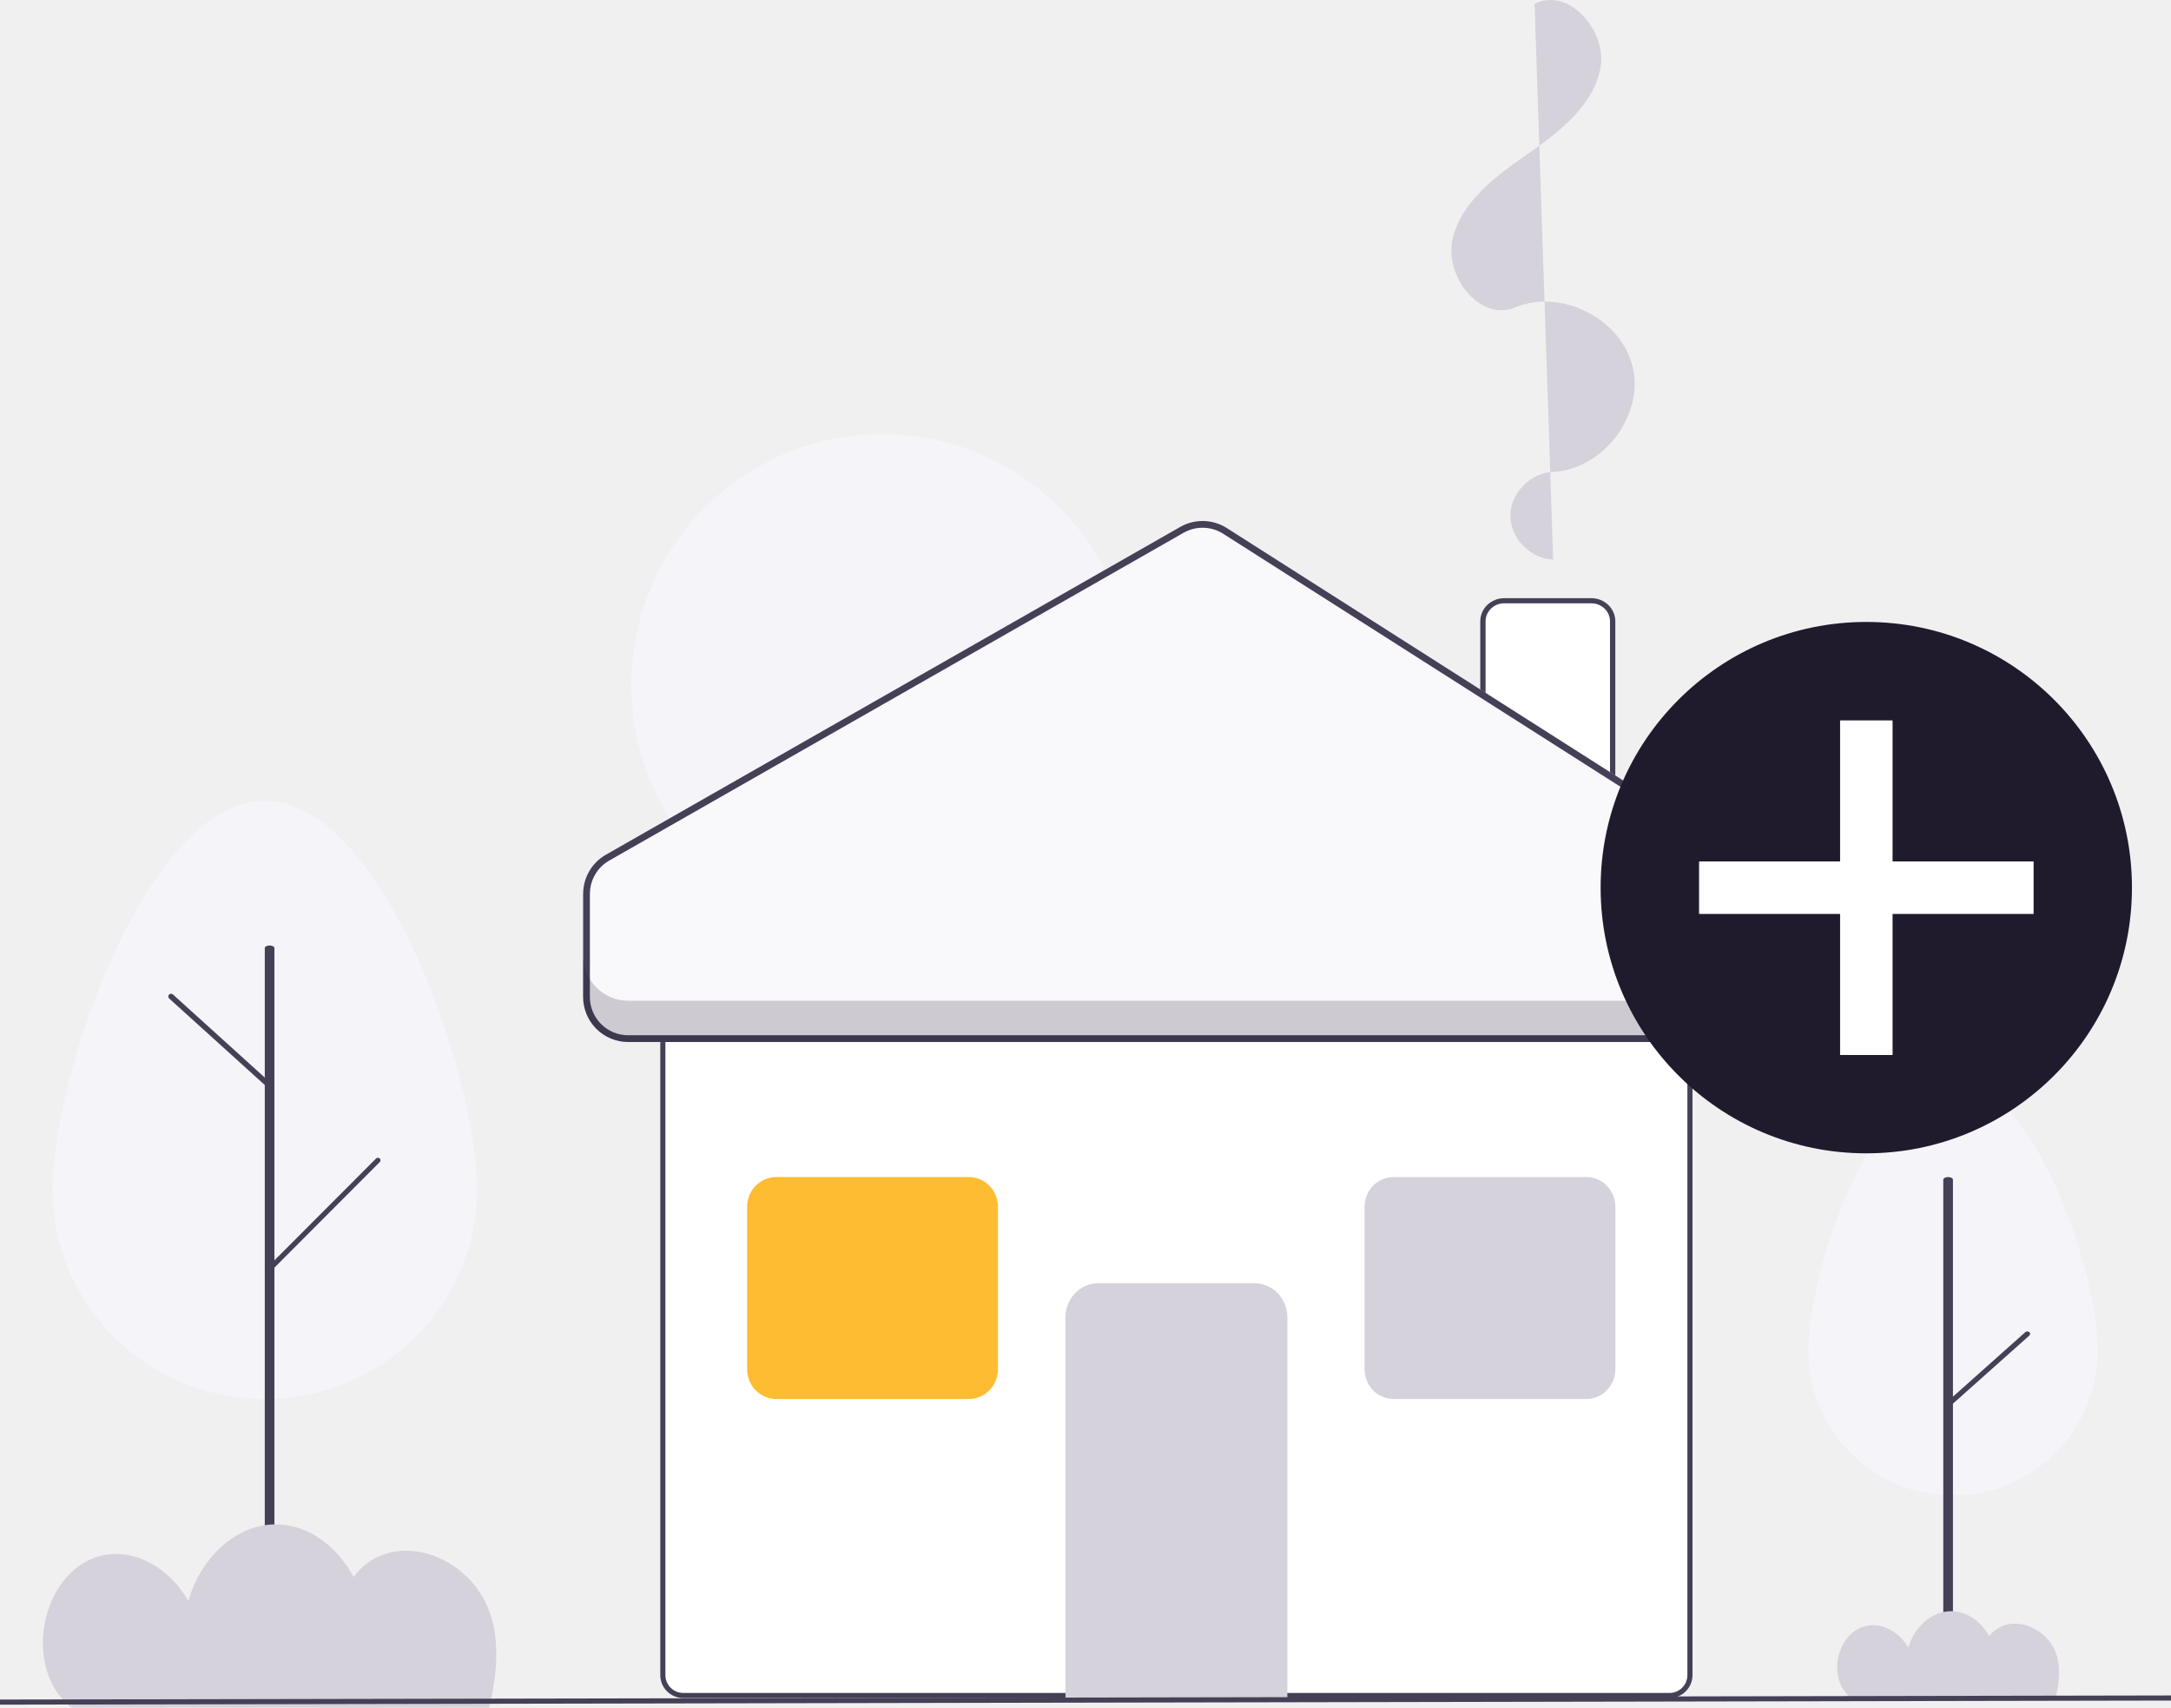
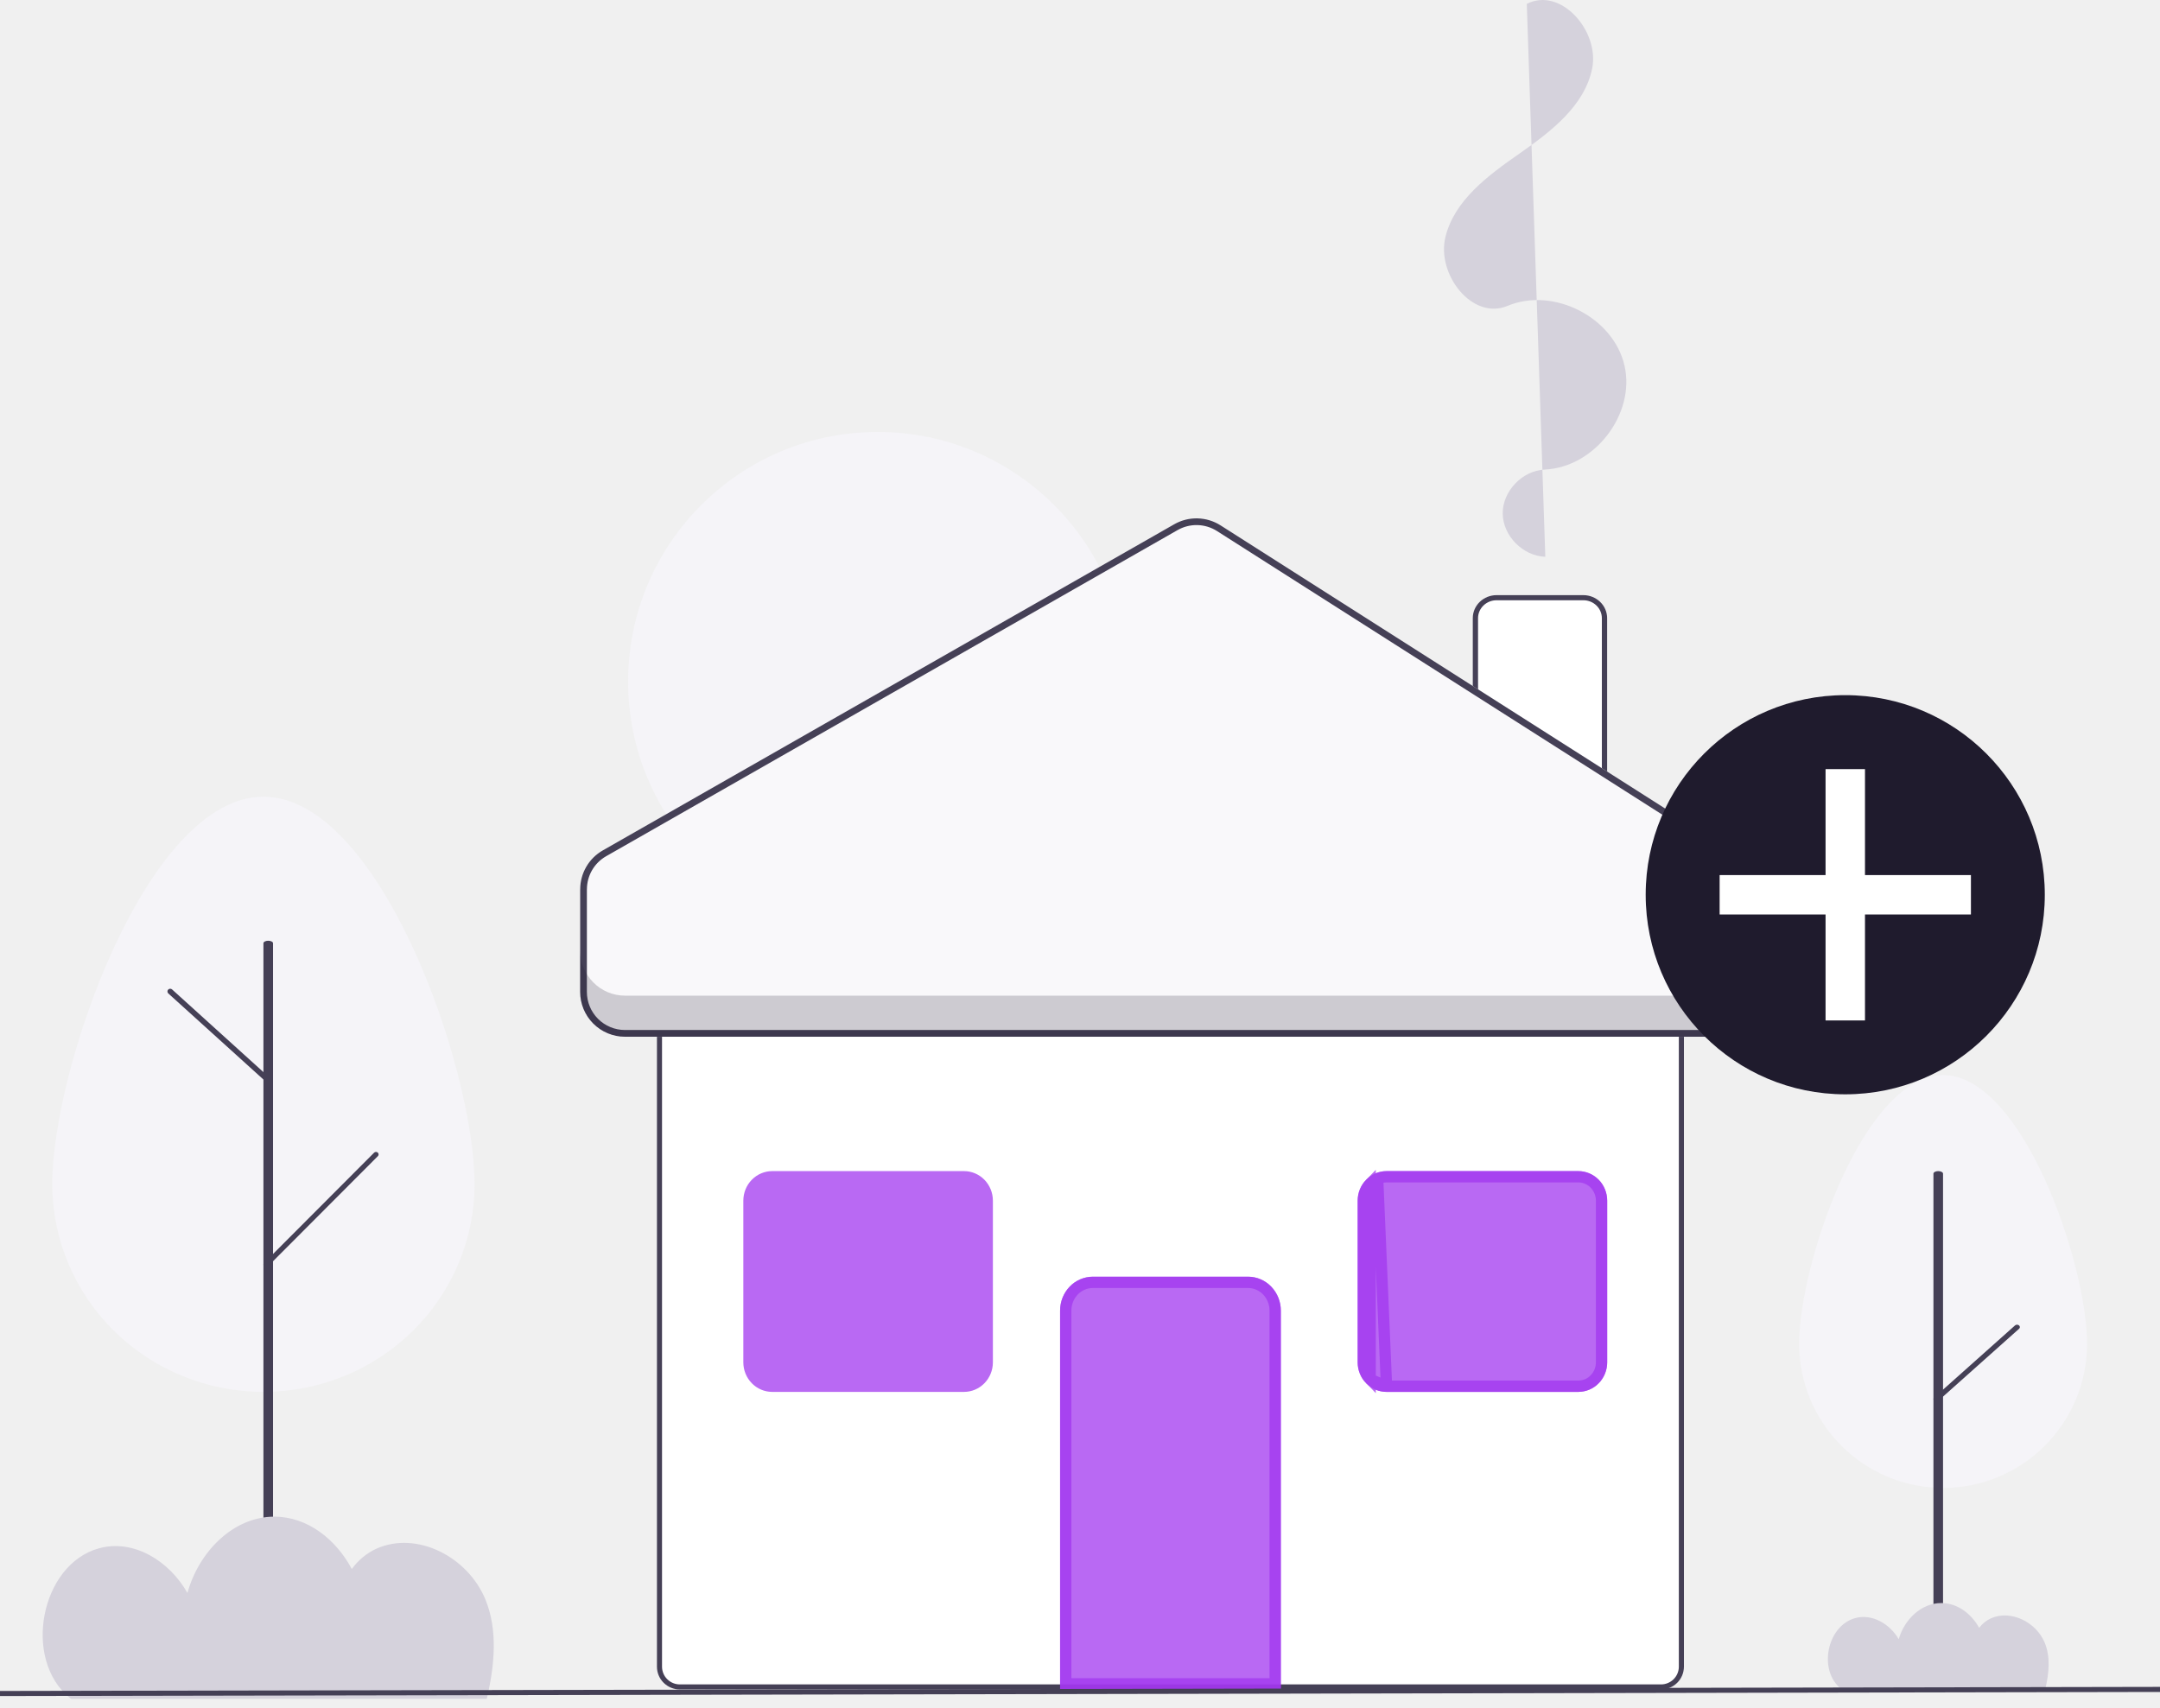
- <svg xmlns="http://www.w3.org/2000/svg" viewBox="0 0 225 177">
-   <path d="M167.41 87h-13.997V64.392c.001-.634.262-1.242.726-1.691a2.52 2.52 0 0 1 1.75-.702h9.046a2.52 2.52 0 0 1 1.749.702c.464.449.725 1.057.726 1.691V87z" fill="#fff" />
-   <path d="M91.424 97c14.356 0 25.995-11.641 25.995-26S105.78 45 91.424 45 65.43 56.641 65.43 71s11.638 26 25.994 26z" fill="#f5f4f8" />
-   <path d="M160.97 58c-2.338-.073-4.419-2.189-4.436-4.51s2.034-4.467 4.371-4.573c5.202-.236 9.462-5.777 8.317-10.819s-7.388-8.235-12.19-6.233c-3.684 1.535-7.406-3.302-6.472-7.157s4.466-6.444 7.735-8.724 6.766-4.956 7.555-8.843S162.6-1.402 159.041.4" fill="#d5d2dc" />
-   <path d="M173.02 176H70.82c-.634-.001-1.241-.251-1.689-.695s-.7-1.048-.701-1.677v-69.256c.001-.629.253-1.232.701-1.677s1.055-.694 1.689-.695h102.2c.634.001 1.241.251 1.689.695a2.37 2.37 0 0 1 .701 1.677v69.256a2.37 2.37 0 0 1-.701 1.677c-.448.444-1.055.694-1.689.695z" fill="#fff" />
-   <path d="M173.02 176H70.82c-.634-.001-1.241-.251-1.689-.695s-.7-1.048-.701-1.677v-69.256c.001-.629.253-1.232.701-1.677s1.055-.694 1.689-.695h102.2c.634.001 1.241.251 1.689.695a2.37 2.37 0 0 1 .701 1.677v69.256a2.37 2.37 0 0 1-.701 1.677c-.448.444-1.055.694-1.689.695zm-102.2-73.473a1.87 1.87 0 0 0-1.314.541 1.84 1.84 0 0 0-.545 1.304v69.256a1.84 1.84 0 0 0 .545 1.304 1.87 1.87 0 0 0 1.314.541h102.2a1.87 1.87 0 0 0 1.314-.541c.348-.346.544-.815.545-1.304v-69.256c-.001-.489-.197-.958-.545-1.304a1.87 1.87 0 0 0-1.314-.541H70.82z" fill="#454056" />
-   <path d="M133.42 176h-22.995v-39.469c.001-.936.36-1.834.998-2.496A3.35 3.35 0 0 1 113.83 133h16.184c.903.001 1.769.373 2.407 1.035a3.6 3.6 0 0 1 .999 2.496V176zm30.99-31h-19.982c-.797-.001-1.561-.325-2.125-.902s-.88-1.358-.881-2.173v-16.85c.001-.815.318-1.597.881-2.173a2.98 2.98 0 0 1 2.125-.902h19.982c.797.001 1.561.325 2.125.902s.88 1.358.881 2.173v16.85c-.001.815-.318 1.597-.881 2.173a2.98 2.98 0 0 1-2.125.902z" fill="#d5d2dc" />
-   <path d="M100.42 145H80.438c-.797-.001-1.561-.325-2.125-.902s-.881-1.358-.882-2.173v-16.85c.001-.815.318-1.597.882-2.173s1.328-.901 2.125-.902h19.982c.797.001 1.561.325 2.125.902s.88 1.358.881 2.173v16.85c-.001.815-.318 1.597-.881 2.173s-1.328.901-2.125.902z" fill="#fdbc31" />
-   <path d="M167.41 87h-13.997V64.392c.001-.634.262-1.242.726-1.691a2.52 2.52 0 0 1 1.75-.702h9.046a2.52 2.52 0 0 1 1.749.702c.464.449.725 1.057.726 1.691V87zm-13.447-.532h12.897V64.392c-.001-.493-.204-.966-.565-1.315a1.96 1.96 0 0 0-1.36-.546h-9.046a1.96 1.96 0 0 0-1.361.546c-.361.349-.564.822-.565 1.315v22.076z" fill="#454056" />
-   <path d="M60.434 103.34V92.641c0-.822.218-1.629.631-2.34s1.007-1.3 1.721-1.708l59.527-33.976c.739-.422 1.58-.634 2.43-.613s1.68.273 2.398.73l53.108 33.827a4.67 4.67 0 0 1 1.584 1.689 4.66 4.66 0 0 1 .575 2.242v10.849c0 1.236-.492 2.422-1.368 3.296a4.67 4.67 0 0 1-3.301 1.366H65.099a4.67 4.67 0 0 1-3.301-1.366c-.876-.874-1.367-2.06-1.367-3.296z" fill="#f9f8fa" />
-   <path d="M61.134 92.639v10.699a3.96 3.96 0 0 0 1.162 2.801c.744.743 1.754 1.161 2.807 1.161h112.64c1.053 0 2.062-.418 2.807-1.161a3.96 3.96 0 0 0 1.162-2.801V92.489c0-.666-.168-1.321-.489-1.905s-.783-1.078-1.346-1.436l-53.108-33.827c-.61-.389-1.315-.603-2.038-.621s-1.438.163-2.067.521L63.137 89.198c-.608.347-1.112.848-1.463 1.452a3.96 3.96 0 0 0-.536 1.988zm-.7 0v10.699c0 1.236.492 2.422 1.367 3.296A4.67 4.67 0 0 0 65.103 108h112.64a4.67 4.67 0 0 0 3.301-1.366c.876-.874 1.368-2.06 1.368-3.296V92.489a4.66 4.66 0 0 0-.575-2.242 4.67 4.67 0 0 0-1.584-1.689l-53.108-33.827c-.718-.457-1.547-.709-2.398-.73s-1.691.191-2.43.613L62.79 88.59c-.715.408-1.308.997-1.721 1.708s-.631 1.518-.631 2.34z" fill="#454056" fill-rule="evenodd" />
-   <path d="M177.74 103.72H65.1c-1.238 0-2.426-.497-3.301-1.382a4.74 4.74 0 0 1-1.367-3.335v4.283a4.74 4.74 0 0 0 1.367 3.335c.876.885 2.063 1.382 3.301 1.382h112.64c1.238 0 2.426-.497 3.301-1.382a4.74 4.74 0 0 0 1.368-3.335v-4.283a4.74 4.74 0 0 1-1.368 3.335c-.875.885-2.063 1.382-3.301 1.382z" fill="#1f1b2d" opacity=".2" />
-   <path d="M202.14 133c-.065 0-.128-.027-.177-.075l-6.473-6.429c-.025-.025-.046-.056-.061-.09s-.023-.07-.024-.108.003-.075.015-.11.03-.068.053-.095.051-.05.083-.066.065-.025.099-.027.069.004.102.017.062.033.087.058l6.473 6.43c.039.038.067.089.079.145a.31.31 0 0 1-.011.168.28.28 0 0 1-.096.132c-.044.033-.096.05-.149.05z" fill="#454056" />
-   <path d="M187.41 139.98c0-8.295 6.715-27.98 14.997-27.98s14.997 19.685 14.997 27.98a15.03 15.03 0 0 1-4.393 10.621c-2.812 2.817-6.627 4.399-10.604 4.399s-7.792-1.582-10.604-4.399a15.03 15.03 0 0 1-4.393-10.621z" fill="#f5f4f8" />
-   <g fill="#454056">
-     <path d="M201.9 176c-.132 0-.259-.028-.353-.078s-.147-.117-.147-.187v-53.47c0-.07.053-.138.147-.187s.221-.078.353-.078.26.028.354.078.146.117.146.187v53.47c0 .07-.053.138-.146.187s-.221.078-.354.078z" />
-     <path d="M201.7 146a.33.33 0 0 1-.162-.041.27.27 0 0 1-.109-.111c-.023-.045-.029-.095-.019-.143s.037-.093.077-.128l8.409-7.499c.026-.024.058-.043.094-.057s.073-.02.112-.021.077.005.113.017.069.029.097.052a.25.25 0 0 1 .066.08c.016.03.024.062.025.095s-.005.066-.019.097-.035.058-.062.082l-8.409 7.499c-.027.025-.06.044-.097.058a.35.35 0 0 1-.116.02z" />
+ <svg xmlns="http://www.w3.org/2000/svg" width="191" height="151" viewBox="0 0 191 151" fill="none">
+   <g clip-path="url(#clip0_3_247)">
+     <mask id="mask0_3_247" style="mask-type:luminance" maskUnits="userSpaceOnUse" x="0" y="0" width="191" height="151">
+       <path d="M191 0H0V151H191V0Z" fill="white" />
+     </mask>
+     <g mask="url(#mask0_3_247)">
+       <mask id="mask1_3_247" style="mask-type:luminance" maskUnits="userSpaceOnUse" x="0" y="0" width="191" height="151">
+         <path d="M191 0H0V150.253H191V0Z" fill="white" />
+       </mask>
+       <g mask="url(#mask1_3_247)">
+         <path d="M142.112 73.853H130.231V54.662C130.231 54.123 130.453 53.607 130.847 53.226C131.246 52.843 131.779 52.629 132.332 52.63H140.011C140.565 52.629 141.097 52.843 141.496 53.226C141.89 53.607 142.112 54.123 142.112 54.662V73.853Z" fill="white" />
+         <path d="M77.609 82.342C89.796 82.342 99.676 72.46 99.676 60.271C99.676 48.082 89.796 38.2 77.609 38.2C65.422 38.2 55.543 48.082 55.543 60.271C55.543 72.46 65.422 82.342 77.609 82.342Z" fill="#F5F4F8" />
+         <path d="M136.646 49.236C134.661 49.174 132.894 47.377 132.88 45.407C132.866 43.437 134.607 41.615 136.59 41.525C141.006 41.325 144.623 36.621 143.651 32.341C142.679 28.061 137.379 25.35 133.303 27.05C130.175 28.353 127.016 24.247 127.809 20.974C128.602 17.702 131.6 15.504 134.375 13.569C137.15 11.633 140.118 9.362 140.788 6.062C141.458 2.762 138.029 -1.19 135.008 0.34" fill="#D5D2DC" />
+         <path d="M146.875 149.404H60.118C59.58 149.404 59.065 149.191 58.684 148.814C58.304 148.438 58.09 147.925 58.09 147.391V88.6C58.09 88.066 58.304 87.554 58.684 87.177C59.065 86.799 59.58 86.588 60.118 86.587H146.875C147.413 86.588 147.928 86.8 148.309 87.177C148.497 87.363 148.646 87.585 148.748 87.829C148.85 88.073 148.903 88.335 148.904 88.6V147.391C148.903 147.656 148.85 147.918 148.748 148.162C148.646 148.406 148.497 148.628 148.309 148.814C147.928 149.191 147.413 149.404 146.875 149.404Z" fill="white" />
+         <path d="M146.875 149.404H60.118C59.58 149.404 59.065 149.191 58.684 148.814C58.304 148.438 58.09 147.925 58.09 147.391V88.6C58.09 88.066 58.304 87.554 58.684 87.177C59.065 86.799 59.58 86.588 60.118 86.587H146.875C147.413 86.588 147.928 86.8 148.309 87.177C148.497 87.363 148.646 87.585 148.748 87.829C148.85 88.073 148.903 88.335 148.904 88.6V147.391C148.903 147.656 148.85 147.918 148.748 148.162C148.646 148.406 148.497 148.628 148.309 148.814C147.928 149.191 147.413 149.404 146.875 149.404ZM60.118 87.034C59.7 87.034 59.3 87.199 59.003 87.493C58.857 87.638 58.74 87.811 58.661 88.001C58.582 88.191 58.541 88.394 58.54 88.6V147.391C58.541 147.597 58.582 147.801 58.661 147.991C58.74 148.181 58.857 148.353 59.003 148.498C59.3 148.792 59.7 148.957 60.118 148.957H146.875C147.293 148.957 147.693 148.792 147.99 148.498C148.286 148.204 148.452 147.806 148.453 147.391V88.6C148.452 88.185 148.286 87.787 147.99 87.493C147.693 87.199 147.293 87.034 146.875 87.034H60.118Z" fill="#454056" />
+         <path d="M113.259 149.404H93.739V115.9C93.739 115.105 94.044 114.343 94.586 113.781C94.85 113.505 95.167 113.284 95.518 113.133C95.869 112.983 96.247 112.904 96.629 112.902H110.367C111.134 112.903 111.869 113.219 112.411 113.781C112.956 114.351 113.26 115.11 113.259 115.9V149.404ZM139.566 123.089H122.603C121.927 123.088 121.278 122.813 120.799 122.323C120.321 121.833 120.052 121.17 120.052 120.479V106.175C120.052 105.483 120.322 104.819 120.799 104.33C121.034 104.089 121.314 103.897 121.624 103.766C121.934 103.634 122.267 103.566 122.603 103.564H139.566C140.242 103.565 140.891 103.84 141.37 104.33C141.848 104.82 142.117 105.483 142.118 106.175V120.479C142.117 121.17 141.848 121.834 141.37 122.323C141.135 122.564 140.855 122.756 140.545 122.888C140.235 123.019 139.902 123.088 139.566 123.089Z" fill="#A237EE" fill-opacity="0.75" />
+         <path d="M121.157 104.679L121.157 104.679C120.772 105.074 120.552 105.612 120.552 106.175V120.479C120.552 121.04 120.771 121.578 121.157 121.973L121.157 104.679ZM121.157 104.679C121.346 104.485 121.571 104.331 121.819 104.227L121.82 104.226M121.157 104.679L121.82 104.226M121.82 104.226C122.068 104.121 122.334 104.066 122.605 104.064H139.566C140.105 104.065 140.626 104.284 141.012 104.679C141.398 105.075 141.617 105.613 141.618 106.176V120.478C141.617 121.041 141.398 121.579 141.012 121.973L141.012 121.974C140.823 122.168 140.598 122.322 140.35 122.428C140.1 122.533 139.833 122.588 139.565 122.589C139.565 122.589 139.565 122.589 139.564 122.589L122.604 122.589M121.82 104.226L122.604 122.589M122.604 122.589C122.064 122.588 121.543 122.369 121.157 121.974L122.604 122.589ZM94.946 114.128L94.947 114.127C95.165 113.899 95.426 113.717 95.715 113.593C96.005 113.469 96.316 113.404 96.63 113.402H110.366C110.995 113.403 111.601 113.661 112.05 114.127C112.506 114.604 112.76 115.239 112.759 115.899V115.9V148.904H94.239V115.9C94.239 115.232 94.496 114.595 94.946 114.128Z" stroke="#A237EE" stroke-opacity="0.75" />
+         <path d="M85.245 123.089H68.283C67.606 123.088 66.958 122.813 66.479 122.323C66 121.833 65.731 121.17 65.73 120.479V106.175C65.731 105.483 66 104.819 66.479 104.33C66.958 103.841 67.606 103.565 68.283 103.564H85.245C85.922 103.565 86.57 103.84 87.049 104.33C87.528 104.82 87.796 105.483 87.797 106.175V120.479C87.796 121.17 87.527 121.834 87.049 122.323C86.571 122.812 85.922 123.088 85.245 123.089Z" fill="#A237EE" fill-opacity="0.75" />
+         <path d="M142.112 73.853H130.231V54.662C130.231 54.123 130.453 53.607 130.847 53.226C131.246 52.843 131.779 52.629 132.332 52.63H140.011C140.565 52.629 141.097 52.843 141.496 53.226C141.89 53.607 142.112 54.123 142.112 54.662V73.853ZM130.697 73.402H141.646V54.662C141.645 54.243 141.472 53.842 141.166 53.545C140.856 53.247 140.442 53.081 140.011 53.082H132.332C131.902 53.081 131.488 53.247 131.177 53.545C130.871 53.842 130.698 54.243 130.697 54.662V73.402Z" fill="#454056" />
+         <path d="M51.302 87.724V78.642C51.302 77.944 51.487 77.259 51.837 76.656C52.188 76.052 52.692 75.552 53.298 75.206L103.83 46.364C104.457 46.005 105.171 45.826 105.893 45.843C106.615 45.861 107.319 46.075 107.929 46.463L153.011 75.178C153.573 75.536 154.035 76.029 154.356 76.612C154.676 77.195 154.844 77.85 154.844 78.515V87.725C154.844 88.774 154.426 89.781 153.683 90.523C152.939 91.266 151.931 91.683 150.881 91.683H55.262C54.211 91.683 53.203 91.266 52.46 90.523C51.716 89.781 51.299 88.774 51.299 87.725L51.302 87.724Z" fill="#F9F8FA" />
+         <path fill-rule="evenodd" clip-rule="evenodd" d="M51.896 78.64V87.722C51.896 88.164 51.983 88.602 52.153 89.01C52.322 89.418 52.57 89.788 52.882 90.1C53.514 90.731 54.371 91.086 55.265 91.086H150.884C151.778 91.086 152.634 90.731 153.267 90.1C153.579 89.788 153.827 89.418 153.997 89.01C154.166 88.602 154.253 88.164 154.253 87.722V78.513C154.253 77.948 154.111 77.391 153.838 76.896C153.566 76.4 153.174 75.981 152.696 75.677L107.613 46.961C107.095 46.631 106.497 46.45 105.883 46.434C105.269 46.419 104.662 46.573 104.128 46.877L53.596 75.719C53.08 76.014 52.652 76.439 52.354 76.952C52.057 77.464 51.9 78.047 51.899 78.639L51.896 78.64ZM51.302 78.64V87.722C51.302 88.772 51.719 89.778 52.462 90.52C53.206 91.263 54.214 91.68 55.265 91.68H150.884C151.935 91.68 152.943 91.263 153.686 90.52C154.43 89.778 154.848 88.772 154.848 87.722V78.513C154.847 77.847 154.68 77.193 154.359 76.61C154.039 76.026 153.576 75.533 153.015 75.176L107.932 46.461C107.322 46.073 106.619 45.859 105.896 45.841C105.174 45.823 104.461 46.003 103.834 46.361L53.302 75.203C52.695 75.549 52.191 76.049 51.841 76.653C51.49 77.257 51.305 77.942 51.305 78.639L51.302 78.64Z" fill="#454056" />
+         <path opacity="0.2" d="M150.882 88.047H55.263C54.212 88.047 53.203 87.625 52.461 86.874C51.716 86.12 51.299 85.102 51.3 84.043V87.678C51.299 88.738 51.716 89.755 52.461 90.509C53.204 91.261 54.212 91.683 55.263 91.683H150.882C151.932 91.683 152.941 91.261 153.684 90.509C154.429 89.755 154.846 88.738 154.845 87.678V84.043C154.846 85.102 154.429 86.12 153.684 86.874C152.941 87.625 151.932 88.047 150.882 88.047Z" fill="#1F1B2D" />
+         <path d="M171.594 112.902C171.539 112.902 171.486 112.879 171.444 112.839L165.949 107.381C165.928 107.36 165.91 107.334 165.897 107.305C165.885 107.276 165.878 107.245 165.877 107.213C165.876 107.181 165.88 107.149 165.89 107.12C165.9 107.09 165.915 107.062 165.935 107.039C165.954 107.016 165.978 106.997 166.005 106.983C166.032 106.969 166.06 106.962 166.089 106.96C166.118 106.958 166.148 106.963 166.176 106.974C166.204 106.985 166.229 107.002 166.25 107.024L171.745 112.482C171.778 112.514 171.802 112.558 171.812 112.605C171.822 112.653 171.819 112.702 171.802 112.748C171.787 112.792 171.759 112.831 171.721 112.86C171.684 112.888 171.639 112.902 171.594 112.902Z" fill="#454056" />
+         <path d="M159.09 118.827C159.09 111.786 164.791 95.076 171.821 95.076C178.852 95.076 184.552 111.786 184.552 118.827C184.552 122.208 183.211 125.451 180.823 127.844C178.436 130.235 175.197 131.578 171.821 131.578C168.445 131.578 165.207 130.235 162.819 127.844C160.431 125.451 159.09 122.208 159.09 118.827Z" fill="#F5F4F8" />
+         <path d="M171.391 149.404C171.279 149.404 171.171 149.381 171.091 149.338C171.011 149.296 170.966 149.239 170.966 149.179V103.789C170.966 103.73 171.011 103.672 171.091 103.631C171.171 103.589 171.279 103.564 171.391 103.564C171.503 103.564 171.611 103.588 171.691 103.631C171.771 103.673 171.815 103.73 171.815 103.789V149.179C171.815 149.239 171.77 149.297 171.691 149.338C171.612 149.38 171.504 149.404 171.391 149.404Z" fill="#454056" />
+         <path d="M171.221 123.938C171.173 123.938 171.125 123.926 171.083 123.903C171.044 123.881 171.012 123.849 170.991 123.809C170.971 123.771 170.966 123.728 170.975 123.687C170.983 123.647 171.006 123.608 171.04 123.579L178.178 117.213C178.2 117.193 178.228 117.176 178.258 117.164C178.289 117.153 178.32 117.148 178.353 117.147C178.386 117.146 178.419 117.151 178.449 117.161C178.48 117.171 178.508 117.186 178.532 117.205C178.555 117.224 178.574 117.247 178.588 117.273C178.601 117.299 178.608 117.326 178.609 117.354C178.61 117.382 178.605 117.41 178.593 117.436C178.581 117.462 178.563 117.485 178.54 117.506L171.402 123.872C171.379 123.893 171.351 123.909 171.319 123.921C171.288 123.932 171.254 123.938 171.221 123.938Z" fill="#454056" />
+         <path d="M162.808 149.354L162.873 149.401H180.847C181.2 147.954 181.324 146.505 180.798 145.247C180.048 143.455 177.829 142.336 176.066 143.106C175.647 143.294 175.283 143.586 175.009 143.955C174.319 142.703 173.083 141.76 171.656 141.761C169.868 141.763 168.381 143.245 167.897 144.957C167.116 143.62 165.572 142.686 164.064 143.088C161.542 143.76 160.745 147.736 162.808 149.354Z" fill="#D5D2DC" />
+         <path d="M4.622 104.702C4.622 94.548 12.982 70.455 23.294 70.455C33.605 70.455 41.965 94.548 41.965 104.702C41.965 109.578 39.998 114.254 36.496 117.702C32.995 121.15 28.245 123.086 23.294 123.086C18.342 123.086 13.592 121.149 10.091 117.702C6.589 114.255 4.622 109.578 4.622 104.702Z" fill="#F5F4F8" />
+         <path d="M23.719 149.404C23.606 149.404 23.498 149.381 23.418 149.339C23.338 149.297 23.294 149.241 23.294 149.183V83.413C23.294 83.354 23.339 83.297 23.418 83.256C23.497 83.214 23.606 83.191 23.719 83.191C23.832 83.191 23.939 83.215 24.019 83.256C24.099 83.296 24.143 83.353 24.143 83.413V149.183C24.143 149.241 24.098 149.297 24.019 149.339C23.94 149.381 23.832 149.404 23.719 149.404Z" fill="#454056" />
+         <path d="M23.526 112.053C23.481 112.053 23.436 112.041 23.399 112.017C23.361 111.993 23.332 111.959 23.313 111.919C23.294 111.879 23.29 111.835 23.298 111.793C23.305 111.75 23.327 111.711 23.358 111.68L33.08 101.935C33.123 101.892 33.181 101.868 33.242 101.866C33.303 101.865 33.362 101.887 33.407 101.928C33.429 101.947 33.447 101.971 33.459 101.998C33.471 102.024 33.478 102.053 33.478 102.082C33.479 102.141 33.457 102.198 33.415 102.24L23.693 111.985C23.672 112.007 23.646 112.024 23.617 112.036C23.588 112.047 23.557 112.053 23.526 112.053ZM23.898 95.924C23.837 95.924 23.778 95.902 23.733 95.862L14.885 87.855C14.838 87.812 14.809 87.751 14.806 87.688C14.804 87.624 14.827 87.561 14.87 87.514C14.913 87.466 14.974 87.439 15.039 87.436C15.104 87.433 15.167 87.455 15.215 87.498L24.063 95.505C24.099 95.538 24.125 95.581 24.136 95.628C24.147 95.676 24.143 95.725 24.125 95.771C24.108 95.817 24.076 95.855 24.035 95.882C23.995 95.909 23.947 95.924 23.898 95.924Z" fill="#454056" />
+         <path d="M6.178 150.151L6.309 150.251H43.039C43.759 147.196 44.013 144.138 42.938 141.482C41.407 137.697 36.874 135.336 33.27 136.961C32.416 137.356 31.672 137.972 31.108 138.752C29.7 136.111 27.174 134.119 24.258 134.122C20.604 134.124 17.567 137.254 16.575 140.87C14.979 138.047 11.826 136.074 8.744 136.923C3.59 138.343 1.961 146.737 6.178 150.151Z" fill="#D5D2DC" />
+         <path d="M191 149.175L0 149.536L0.001 149.985L191.001 149.624L191 149.175Z" fill="#454056" />
+         <path d="M163.167 96.773C172.913 96.773 180.813 88.871 180.813 79.124C180.813 69.376 172.913 61.474 163.167 61.474C153.422 61.474 145.521 69.376 145.521 79.124C145.521 88.871 153.422 96.773 163.167 96.773Z" fill="#1F1B2D" />
+         <path d="M174.281 77.385H164.913V68.015H161.427V77.385H152.06V80.871H161.427V90.241H164.913V80.871H174.281V77.385Z" fill="white" />
+       </g>
+     </g>
  </g>
-   <path d="M191.79 175.94l.076.056h21.174c.415-1.705.561-3.411-.058-4.893-.884-2.112-3.497-3.43-5.574-2.523a3.18 3.18 0 0 0-1.246 1c-.812-1.474-2.269-2.585-3.95-2.584-2.106.002-3.857 1.748-4.428 3.765-.92-1.575-2.738-2.675-4.515-2.202-2.971.792-3.91 5.476-1.479 7.381z" fill="#d5d2dc" />
-   <path d="M5.445 123.34c0-11.961 9.848-40.343 21.995-40.343s21.995 28.382 21.995 40.343c0 5.744-2.317 11.252-6.442 15.314s-9.72 6.343-15.553 6.343-11.428-2.282-15.553-6.343-6.442-9.57-6.442-15.314z" fill="#f5f4f8" />
-   <g fill="#454056">
-     <path d="M27.941 176c-.133 0-.26-.028-.354-.077s-.146-.115-.146-.184V98.261c0-.069.053-.136.146-.185s.221-.076.354-.076.26.028.354.076.146.115.146.185v77.478c0 .069-.053.135-.146.184s-.221.077-.354.077z" />
-     <path d="M27.714 132c-.053 0-.106-.015-.15-.043s-.079-.068-.101-.115-.027-.099-.018-.149.034-.096.071-.133l11.452-11.479a.28.28 0 0 1 .386-.009.25.25 0 0 1 .084.182c.001.069-.025.136-.075.186l-11.452 11.479c-.025.026-.056.046-.09.06a.28.28 0 0 1-.107.021zm.438-19c-.072 0-.141-.026-.194-.074l-10.423-9.432c-.056-.051-.09-.122-.093-.197s.024-.149.075-.205.123-.088.199-.092a.29.29 0 0 1 .207.074l10.423 9.432a.28.28 0 0 1 .086.145c.013.056.009.114-.012.168s-.058.099-.106.131-.104.05-.162.05h0z" />
-   </g>
-   <path d="M7.278 176.88l.154.117h43.269c.848-3.599 1.147-7.201-.119-10.33-1.804-4.458-7.144-7.24-11.39-5.326-1.006.466-1.882 1.192-2.546 2.11-1.659-3.111-4.635-5.457-8.07-5.454-4.304.003-7.882 3.69-9.05 7.949-1.88-3.325-5.595-5.649-9.225-4.649-6.072 1.672-7.99 11.561-3.022 15.583z" fill="#d5d2dc" />
-   <path d="M225 175.73l-225 .425.001.529 225-.425-.001-.529z" fill="#454056" />
-   <path d="M193.42 119.54c15.206 0 27.533-12.33 27.533-27.539s-12.327-27.539-27.533-27.539-27.533 12.33-27.533 27.539 12.327 27.539 27.533 27.539z" fill="#1f1b2d" />
-   <path d="M210.76 89.288h-14.616v-14.62h-5.439v14.62h-14.616v5.44h14.616v14.62h5.439v-14.62h14.616v-5.44z" fill="#fff" />
-   <defs />
+   <defs>
+     <clipPath id="clip0_3_247">
+       <rect width="191" height="151" fill="white" />
+     </clipPath>
+   </defs>
</svg>
